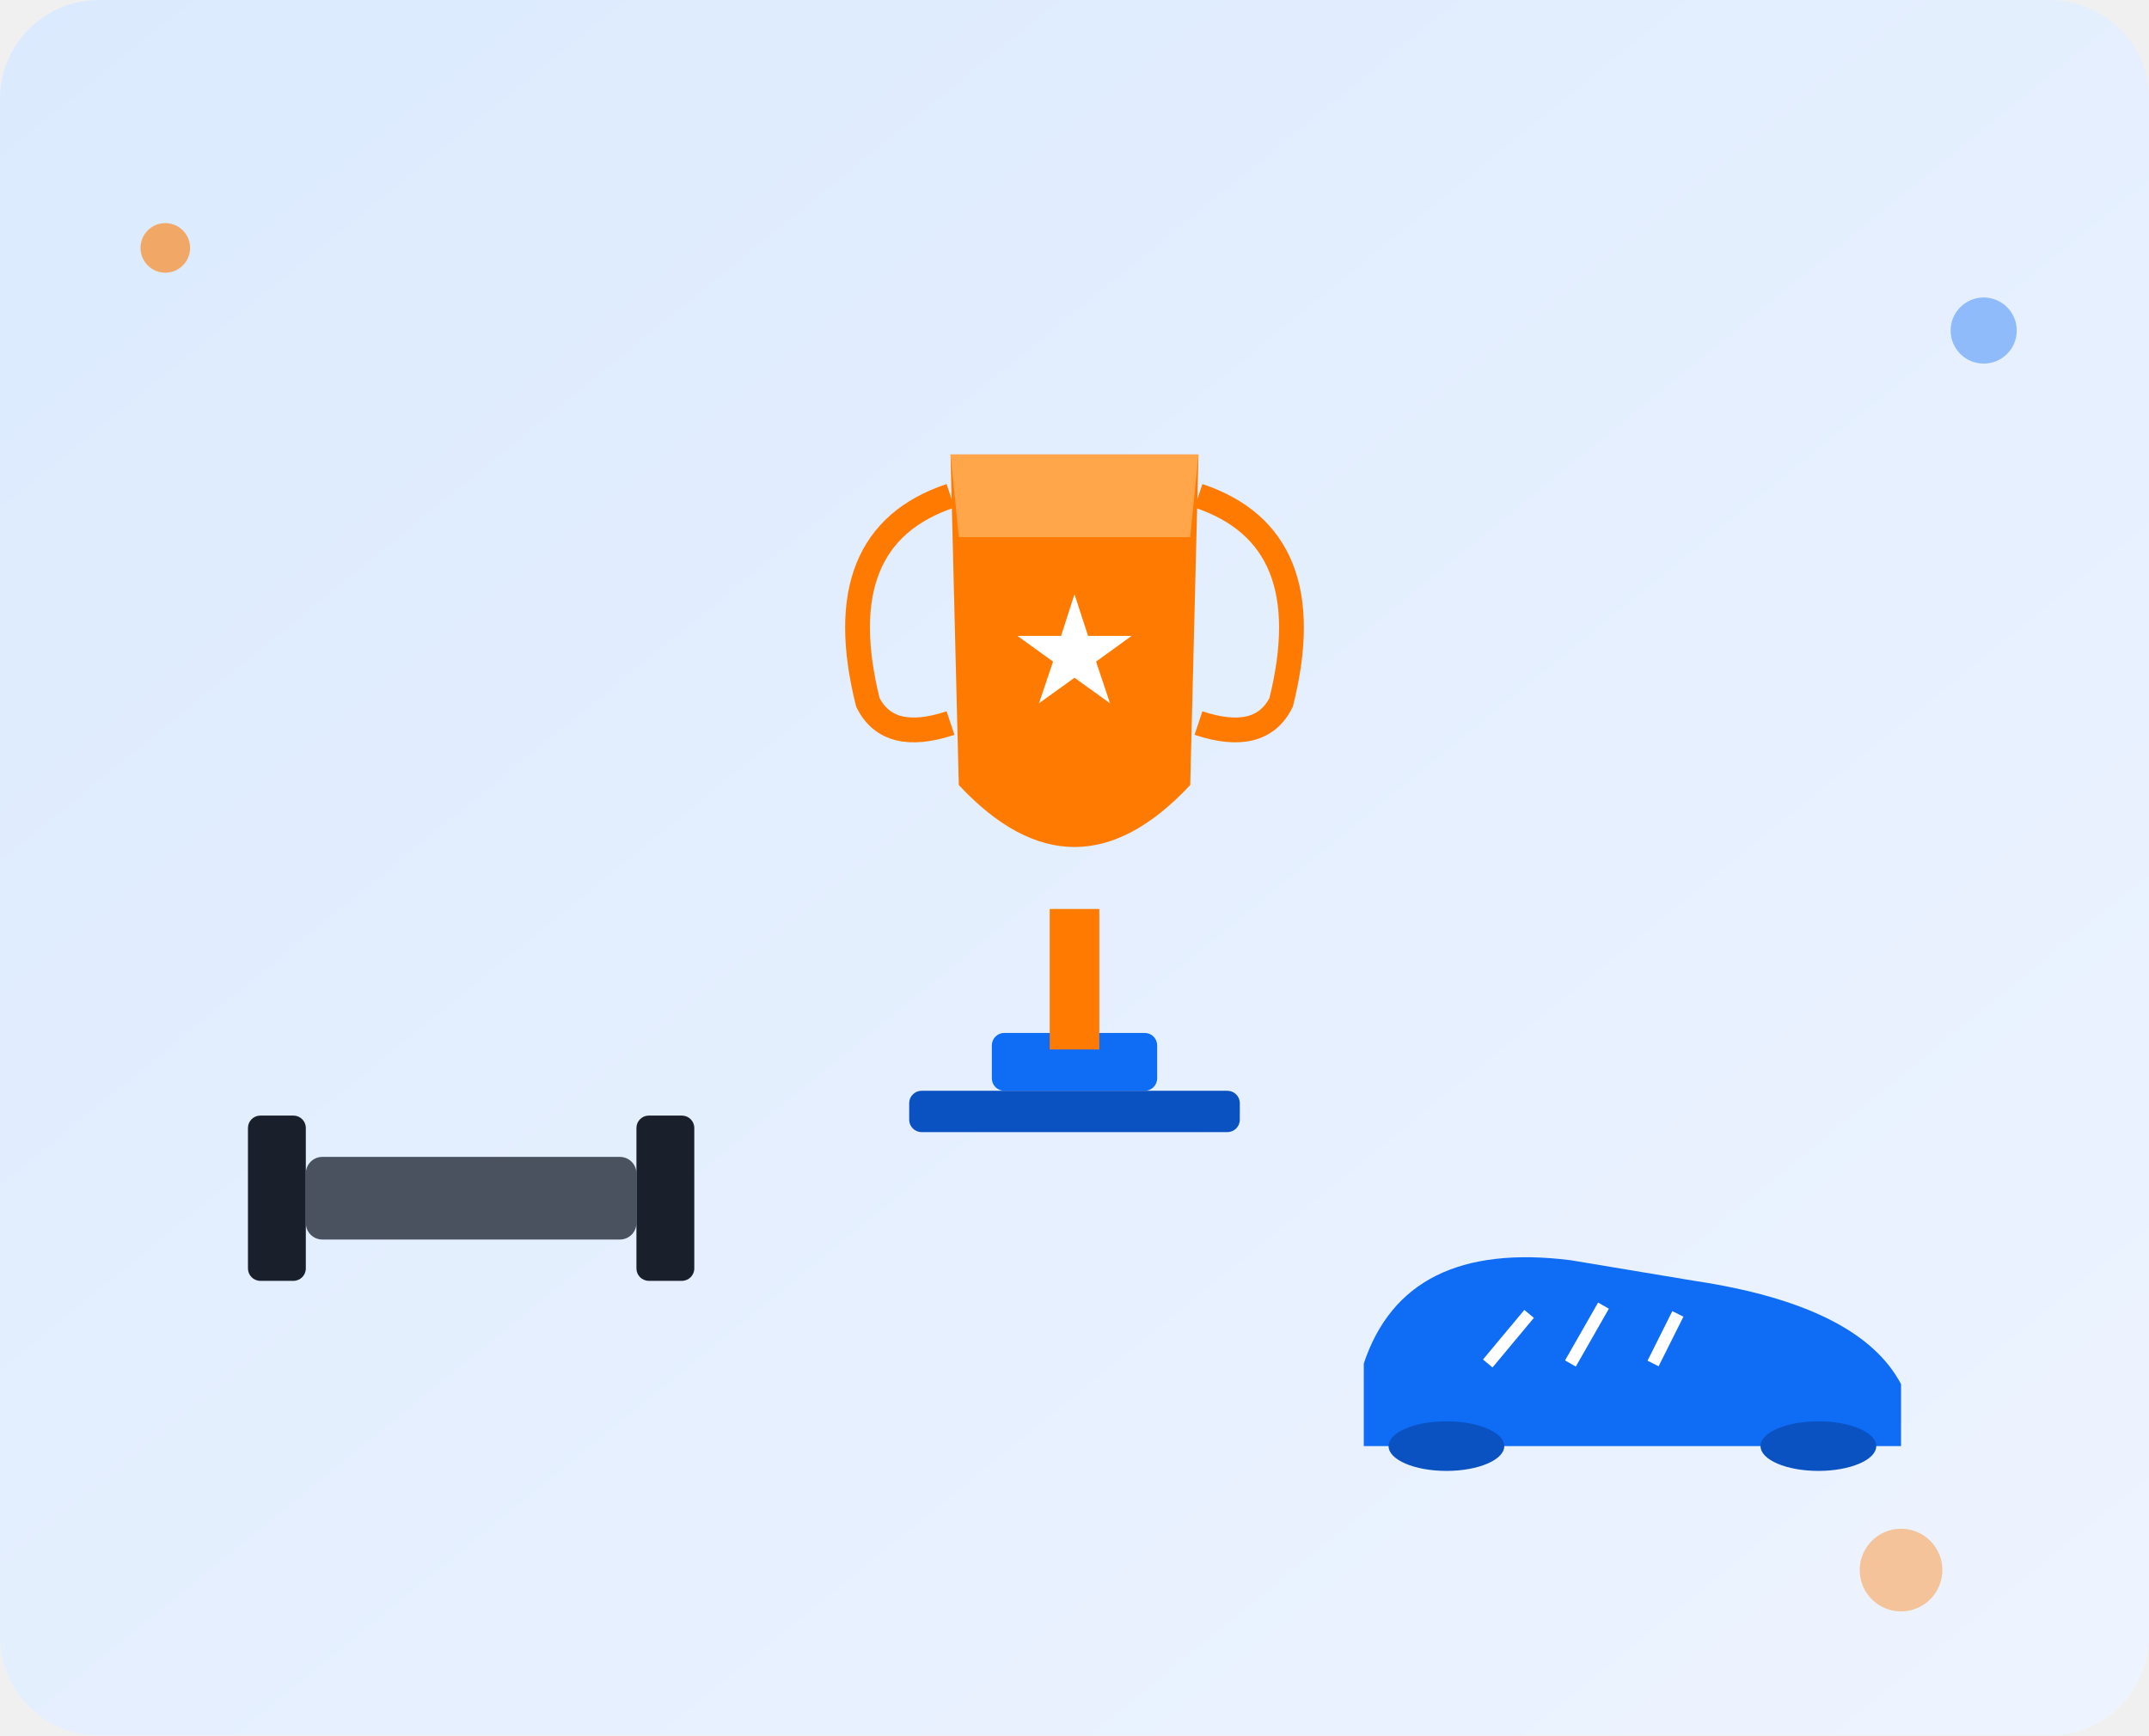
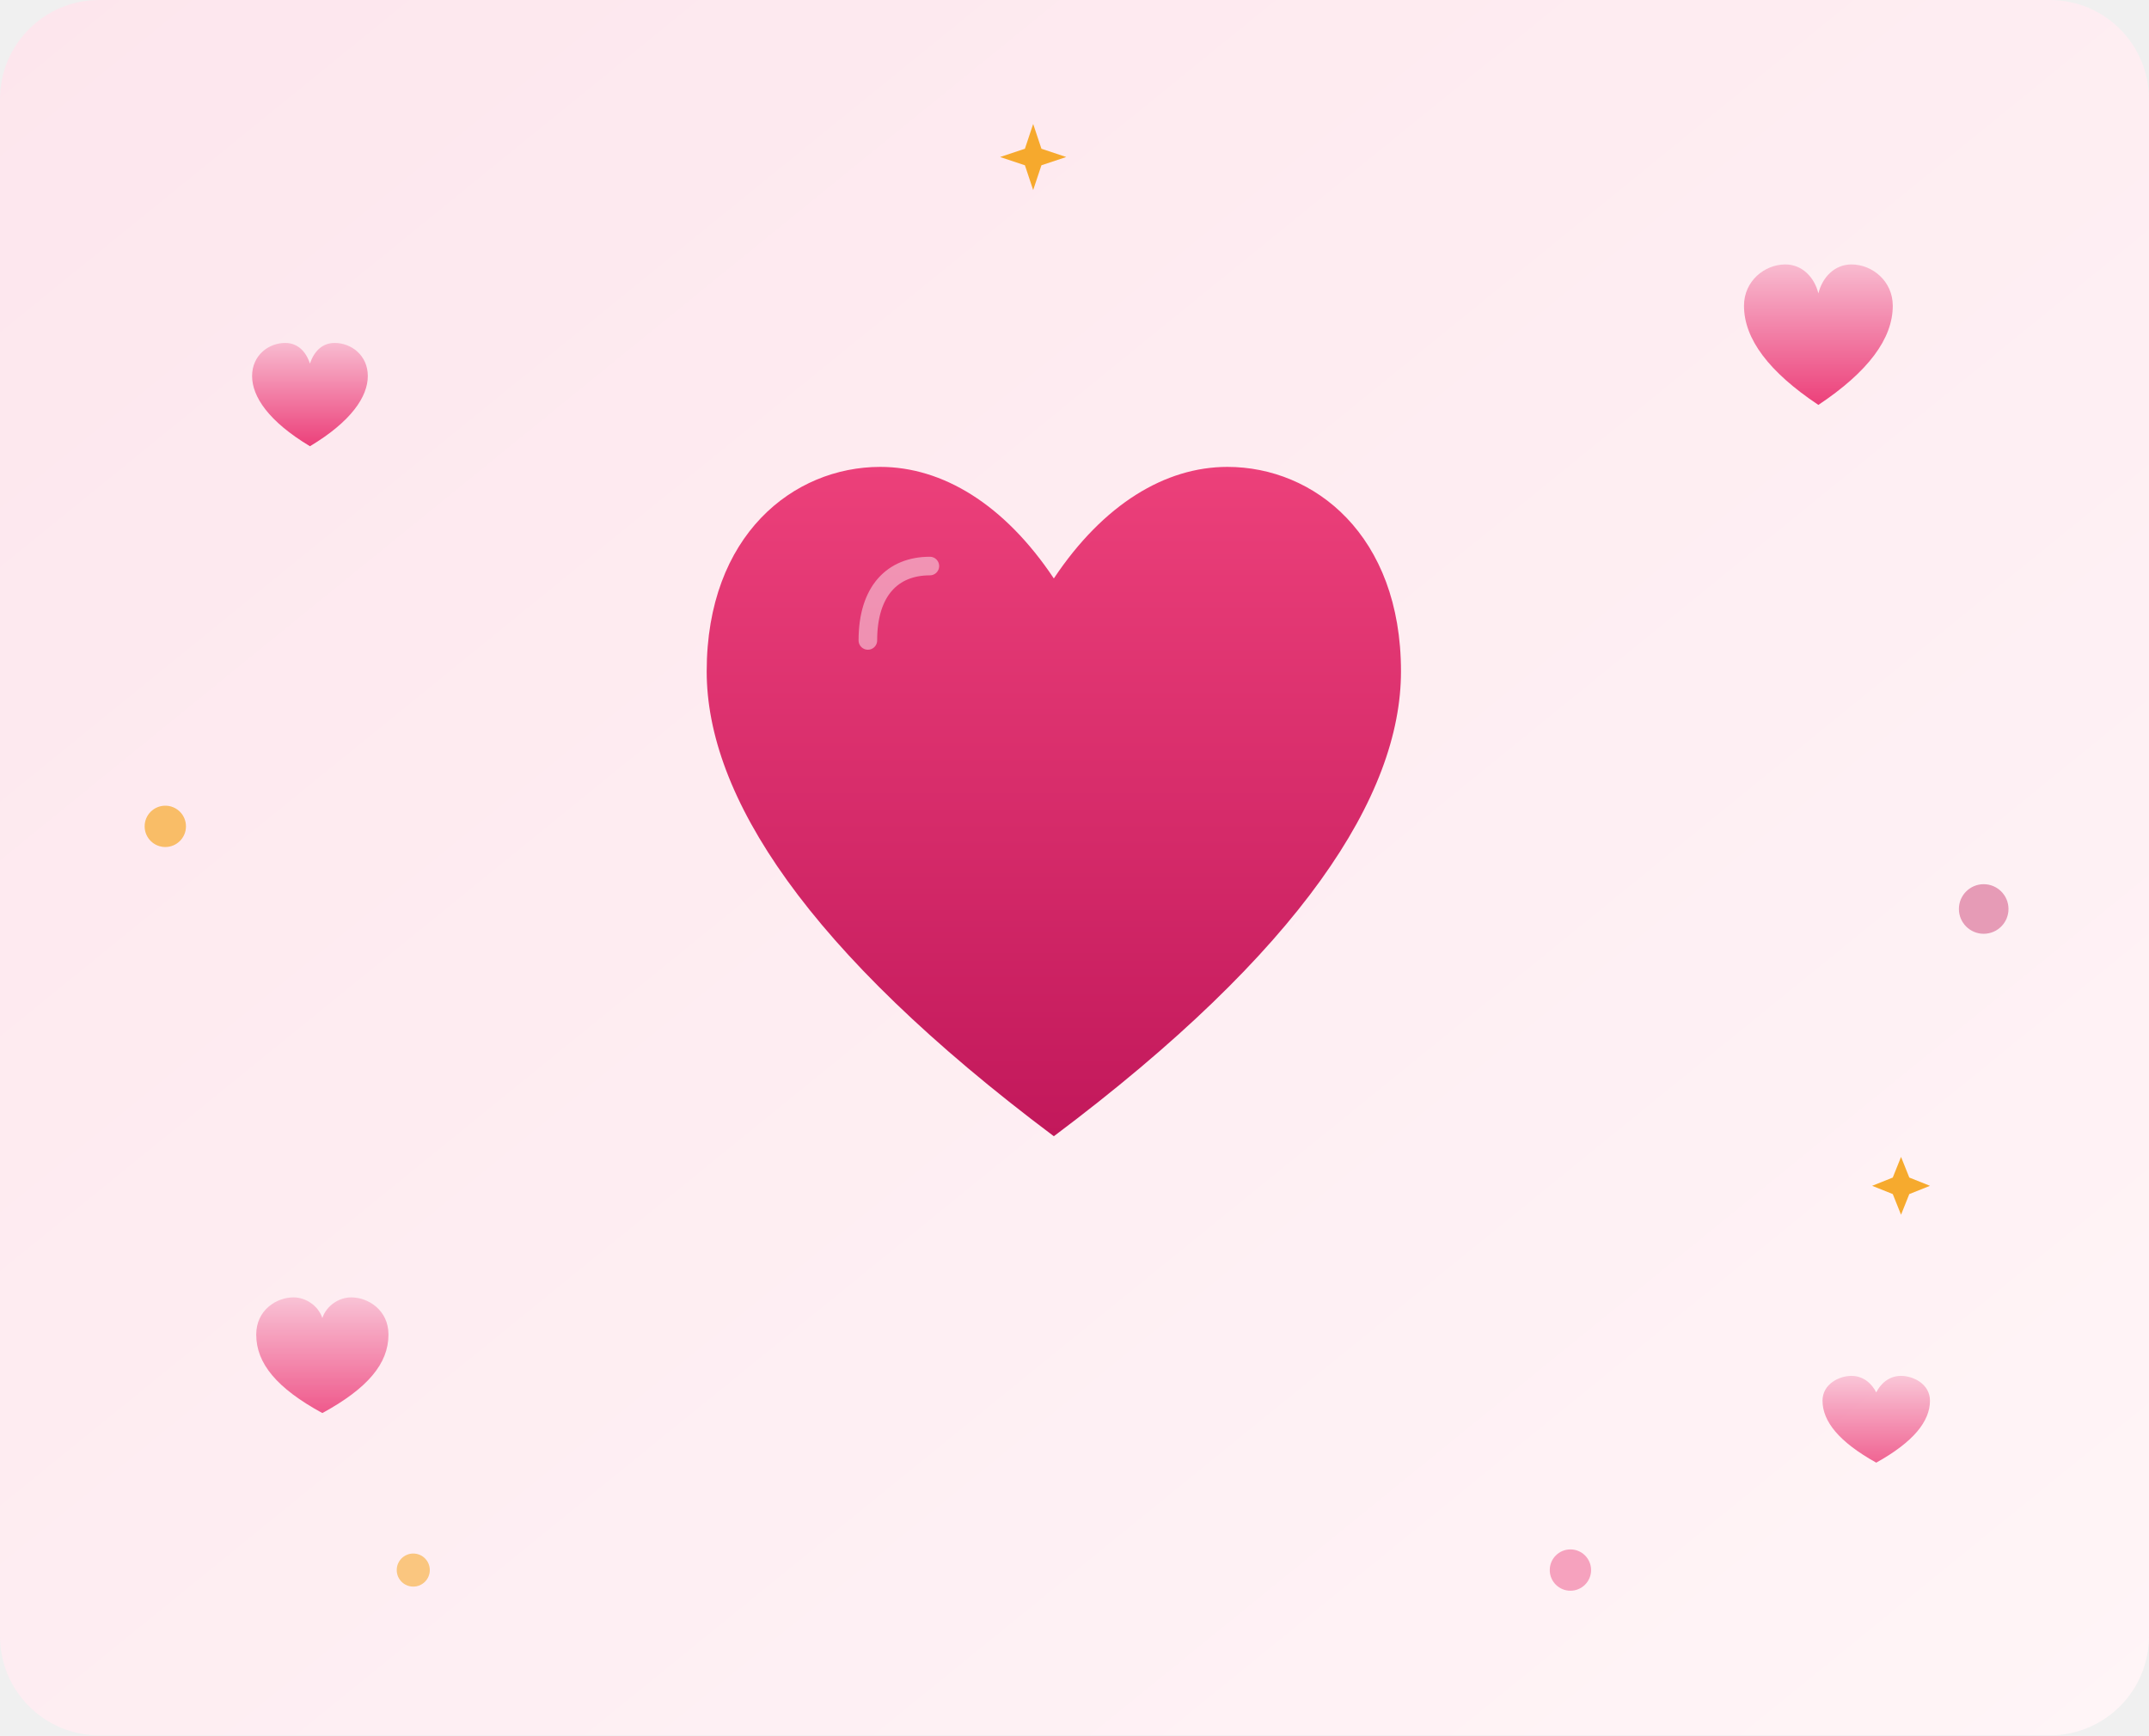
<svg xmlns="http://www.w3.org/2000/svg" viewBox="0 0 520 420" width="520" height="420">
  <defs>
    <linearGradient id="bg" x1="0" y1="0" x2="1" y2="1">
-       <stop offset="0%" stop-color="#dbeafe" />
-       <stop offset="100%" stop-color="#eef4ff" />
+       <stop offset="0%" stop-color="#fde6ed" />
+       <stop offset="100%" stop-color="#fff5f7" />
+     </linearGradient>
+     <linearGradient id="bigheart" x1="0" y1="0" x2="0" y2="1">
+       <stop offset="0%" stop-color="#ec407a" />
+       <stop offset="100%" stop-color="#c2185b" />
+     </linearGradient>
+     <linearGradient id="smallheart" x1="0" y1="0" x2="0" y2="1">
+       <stop offset="0%" stop-color="#f8bbd0" />
+       <stop offset="100%" stop-color="#ec407a" />
    </linearGradient>
  </defs>
  <rect width="520" height="420" rx="24" fill="url(#bg)" />
-   <g transform="translate(180,80)">
-     <rect x="60" y="170" width="40" height="14" rx="3" fill="#0f6cf5" />
-     <rect x="40" y="184" width="80" height="10" rx="3" fill="#0a52c2" />
-     <path d="M50 30 L110 30 L108 110 Q80 140 52 110 Z" fill="#ff7a00" />
-     <path d="M50 30 L110 30 L108 50 L52 50 Z" fill="#ffa54a" />
-     <rect x="74" y="140" width="12" height="34" fill="#ff7a00" />
-     <path d="M50 40 Q20 50 30 90 Q35 100 50 95" stroke="#ff7a00" stroke-width="6" fill="none" />
-     <path d="M110 40 Q140 50 130 90 Q125 100 110 95" stroke="#ff7a00" stroke-width="6" fill="none" />
-     <text x="80" y="90" font-family="-apple-system, Arial, sans-serif" font-size="32" font-weight="700" fill="#ffffff" text-anchor="middle">★</text>
+   <g transform="translate(150,80) scale(1.5)">
+     <path d="M70 130 C30 100 14 75 14 55 C14 33 28 22 42 22 C52 22 62 28 70 40 C78 28 88 22 98 22 C112 22 126 33 126 55 C126 75 110 100 70 130 Z" fill="url(#bigheart)" />
+     <path d="M40 50 C40 42 44 38 50 38" stroke="#fff" stroke-width="3" stroke-linecap="round" fill="none" opacity="0.45" />
  </g>
-   <g transform="translate(60,260)">
-     <rect x="0" y="10" width="14" height="40" rx="3" fill="#1a1f2c" />
-     <rect x="14" y="20" width="80" height="20" rx="4" fill="#4a5260" />
-     <rect x="94" y="10" width="14" height="40" rx="3" fill="#1a1f2c" />
+   <g transform="translate(60,80)">
+     <path d="M15 28 C5 22 1 16 1 11 C1 6 5 3 9 3 C12 3 14 5 15 8 C16 5 18 3 21 3 C25 3 29 6 29 11 C29 16 25 22 15 28 Z" fill="url(#smallheart)" />
  </g>
-   <g transform="translate(330,300)">
-     <path d="M0 30 Q10 0 50 5 L80 10 Q120 16 130 35 L130 50 L0 50 Z" fill="#0f6cf5" />
-     <path d="M30 30 L40 18 M50 30 L58 16 M70 30 L76 18" stroke="#ffffff" stroke-width="3" />
-     <ellipse cx="20" cy="50" rx="14" ry="6" fill="#0a52c2" />
-     <ellipse cx="110" cy="50" rx="14" ry="6" fill="#0a52c2" />
+   <g transform="translate(420,60)">
+     <path d="M20 38 C8 30 2 22 2 14 C2 8 7 4 12 4 C16 4 19 7 20 11 C21 7 24 4 28 4 C33 4 38 8 38 14 C38 22 32 30 20 38 Z" fill="url(#smallheart)" />
  </g>
-   <circle cx="40" cy="60" r="6" fill="#ff7a00" opacity="0.6" />
-   <circle cx="480" cy="80" r="8" fill="#0f6cf5" opacity="0.4" />
-   <circle cx="460" cy="380" r="10" fill="#ff7a00" opacity="0.4" />
+   <g transform="translate(60,310)">
+     <path d="M18 32 C7 26 2 20 2 13 C2 7 7 4 11 4 C14 4 17 6 18 9 C19 6 22 4 25 4 C29 4 34 7 34 13 C34 20 29 26 18 32 Z" fill="url(#smallheart)" opacity="0.85" />
+   </g>
+   <g transform="translate(440,330)">
+     <path d="M14 24 C5 19 1 14 1 9 C1 5 5 3 8 3 C11 3 13 5 14 7 C15 5 17 3 20 3 C23 3 27 5 27 9 C27 14 23 19 14 24 Z" fill="url(#smallheart)" opacity="0.8" />
+   </g>
+   <circle cx="40" cy="200" r="5" fill="#f59e0b" opacity="0.6" />
+   <circle cx="480" cy="220" r="6" fill="#c2185b" opacity="0.4" />
+   <circle cx="100" cy="380" r="4" fill="#f59e0b" opacity="0.5" />
+   <circle cx="380" cy="380" r="5" fill="#ec407a" opacity="0.45" />
+   <g fill="#f59e0b" opacity="0.85">
+     <path d="M250 30 L252 36 L258 38 L252 40 L250 46 L248 40 L242 38 L248 36 Z" />
+     <path d="M460 280 L462 285 L467 287 L462 289 L460 294 L458 289 L453 287 L458 285 Z" />
+   </g>
</svg>
